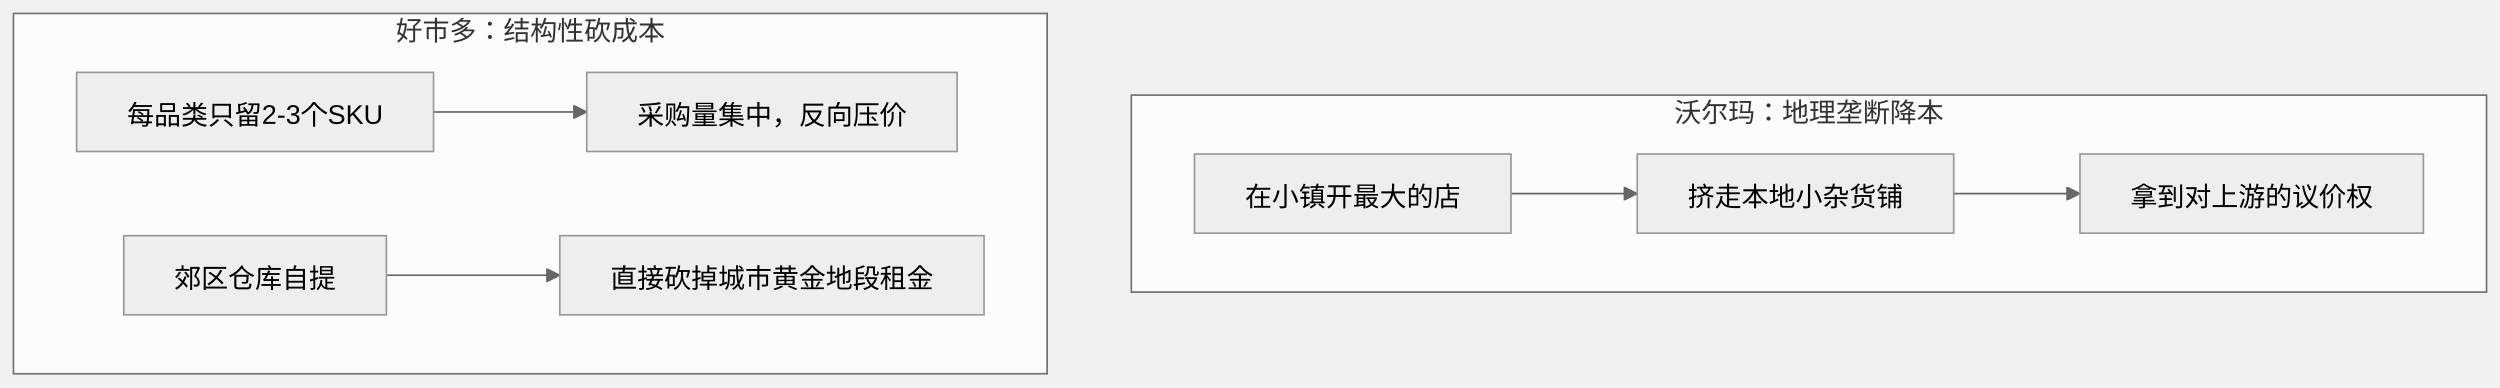
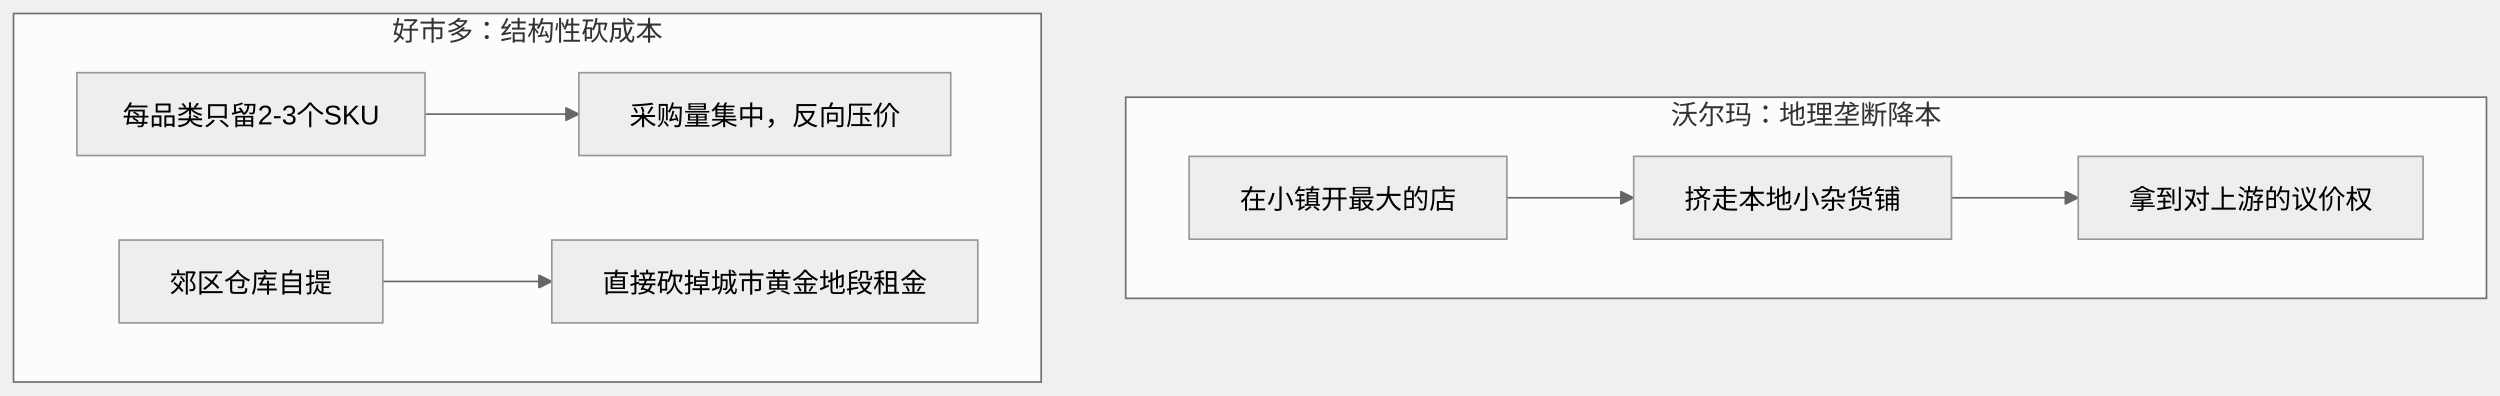
- <svg xmlns="http://www.w3.org/2000/svg" width="1485.031" height="230" id="my-svg" class="flowchart" style="max-width: 1485.03px; background-color: white;" viewBox="0 0 1485.031 230" role="graphics-document document" aria-roledescription="flowchart-v2">
-   <style>#my-svg{font-family:"trebuchet ms",verdana,arial,sans-serif;font-size:16px;fill:#000000;}@keyframes edge-animation-frame{from{stroke-dashoffset:0;}}@keyframes dash{to{stroke-dashoffset:0;}}#my-svg .edge-animation-slow{stroke-dasharray:9,5!important;stroke-dashoffset:900;animation:dash 50s linear infinite;stroke-linecap:round;}#my-svg .edge-animation-fast{stroke-dasharray:9,5!important;stroke-dashoffset:900;animation:dash 20s linear infinite;stroke-linecap:round;}#my-svg .error-icon{fill:#552222;}#my-svg .error-text{fill:#552222;stroke:#552222;}#my-svg .edge-thickness-normal{stroke-width:1px;}#my-svg .edge-thickness-thick{stroke-width:3.5px;}#my-svg .edge-pattern-solid{stroke-dasharray:0;}#my-svg .edge-thickness-invisible{stroke-width:0;fill:none;}#my-svg .edge-pattern-dashed{stroke-dasharray:3;}#my-svg .edge-pattern-dotted{stroke-dasharray:2;}#my-svg .marker{fill:#666;stroke:#666;}#my-svg .marker.cross{stroke:#666;}#my-svg svg{font-family:"trebuchet ms",verdana,arial,sans-serif;font-size:16px;}#my-svg p{margin:0;}#my-svg .label{font-family:"trebuchet ms",verdana,arial,sans-serif;color:#000000;}#my-svg .cluster-label text{fill:#333;}#my-svg .cluster-label span{color:#333;}#my-svg .cluster-label span p{background-color:transparent;}#my-svg .label text,#my-svg span{fill:#000000;color:#000000;}#my-svg .node rect,#my-svg .node circle,#my-svg .node ellipse,#my-svg .node polygon,#my-svg .node path{fill:#eee;stroke:#999;stroke-width:1px;}#my-svg .rough-node .label text,#my-svg .node .label text,#my-svg .image-shape .label,#my-svg .icon-shape .label{text-anchor:middle;}#my-svg .node .katex path{fill:#000;stroke:#000;stroke-width:1px;}#my-svg .rough-node .label,#my-svg .node .label,#my-svg .image-shape .label,#my-svg .icon-shape .label{text-align:center;}#my-svg .node.clickable{cursor:pointer;}#my-svg .root .anchor path{fill:#666!important;stroke-width:0;stroke:#666;}#my-svg .arrowheadPath{fill:#333333;}#my-svg .edgePath .path{stroke:#666;stroke-width:1px;}#my-svg .flowchart-link{stroke:#666;fill:none;}#my-svg .edgeLabel{background-color:white;text-align:center;}#my-svg .edgeLabel p{background-color:white;}#my-svg .edgeLabel rect{opacity:0.5;background-color:white;fill:white;}#my-svg .labelBkg{background-color:rgba(255, 255, 255, 0.5);}#my-svg .cluster rect{fill:hsl(0, 0%, 98.922%);stroke:#707070;stroke-width:1px;}#my-svg .cluster text{fill:#333;}#my-svg .cluster span{color:#333;}#my-svg div.mermaidTooltip{position:absolute;text-align:center;max-width:200px;padding:2px;font-family:"trebuchet ms",verdana,arial,sans-serif;font-size:12px;background:hsl(-160, 0%, 93.333%);border:1px solid #707070;border-radius:2px;pointer-events:none;z-index:100;}#my-svg .flowchartTitleText{text-anchor:middle;font-size:18px;fill:#000000;}#my-svg rect.text{fill:none;stroke-width:0;}#my-svg .icon-shape,#my-svg .image-shape{background-color:white;text-align:center;}#my-svg .icon-shape p,#my-svg .image-shape p{background-color:white;padding:2px;}#my-svg .icon-shape .label rect,#my-svg .image-shape .label rect{opacity:0.5;background-color:white;fill:white;}#my-svg .label-icon{display:inline-block;height:1em;overflow:visible;vertical-align:-0.125em;}#my-svg .node .label-icon path{fill:currentColor;stroke:revert;stroke-width:revert;}#my-svg .node .neo-node{stroke:#999;}#my-svg [data-look="neo"].node rect,#my-svg [data-look="neo"].cluster rect,#my-svg [data-look="neo"].node polygon{stroke:url(#my-svg-gradient);filter:drop-shadow( 1px 2px 2px rgba(185,185,185,1));}#my-svg [data-look="neo"].swimlane.cluster rect{filter:none;}#my-svg [data-look="neo"].node path{stroke:url(#my-svg-gradient);stroke-width:1px;}#my-svg [data-look="neo"].node .outer-path{filter:drop-shadow( 1px 2px 2px rgba(185,185,185,1));}#my-svg [data-look="neo"].node .neo-line path{stroke:#999;filter:none;}#my-svg [data-look="neo"].node circle{stroke:url(#my-svg-gradient);filter:drop-shadow( 1px 2px 2px rgba(185,185,185,1));}#my-svg [data-look="neo"].node circle .state-start{fill:#000000;}#my-svg [data-look="neo"].icon-shape .icon{fill:url(#my-svg-gradient);filter:drop-shadow( 1px 2px 2px rgba(185,185,185,1));}#my-svg [data-look="neo"].icon-shape .icon-neo path{stroke:url(#my-svg-gradient);filter:drop-shadow( 1px 2px 2px rgba(185,185,185,1));}#my-svg :root{--mermaid-font-family:"trebuchet ms",verdana,arial,sans-serif;}</style>
+ <svg xmlns="http://www.w3.org/2000/svg" width="1478.938" height="234" id="my-svg" class="flowchart" style="max-width: 1478.94px; background-color: white;" viewBox="0 0 1478.938 234" role="graphics-document document" aria-roledescription="flowchart-v2">
+   <style>#my-svg{font-family:"trebuchet ms",verdana,arial,sans-serif;font-size:16px;fill:#000000;}@keyframes edge-animation-frame{from{stroke-dashoffset:0;}}@keyframes dash{to{stroke-dashoffset:0;}}#my-svg .edge-animation-slow{stroke-dasharray:9,5!important;stroke-dashoffset:900;animation:dash 50s linear infinite;stroke-linecap:round;}#my-svg .edge-animation-fast{stroke-dasharray:9,5!important;stroke-dashoffset:900;animation:dash 20s linear infinite;stroke-linecap:round;}#my-svg .error-icon{fill:#552222;}#my-svg .error-text{fill:#552222;stroke:#552222;}#my-svg .edge-thickness-normal{stroke-width:1px;}#my-svg .edge-thickness-thick{stroke-width:3.5px;}#my-svg .edge-pattern-solid{stroke-dasharray:0;}#my-svg .edge-thickness-invisible{stroke-width:0;fill:none;}#my-svg .edge-pattern-dashed{stroke-dasharray:3;}#my-svg .edge-pattern-dotted{stroke-dasharray:2;}#my-svg .marker{fill:#666;stroke:#666;}#my-svg .marker.cross{stroke:#666;}#my-svg svg{font-family:"trebuchet ms",verdana,arial,sans-serif;font-size:16px;}#my-svg p{margin:0;}#my-svg .label{font-family:"trebuchet ms",verdana,arial,sans-serif;color:#000000;}#my-svg .cluster-label text{fill:#333;}#my-svg .cluster-label span{color:#333;}#my-svg .cluster-label span p{background-color:transparent;}#my-svg .label text,#my-svg span{fill:#000000;color:#000000;}#my-svg .node rect,#my-svg .node circle,#my-svg .node ellipse,#my-svg .node polygon,#my-svg .node path{fill:#eee;stroke:#999;stroke-width:1px;}#my-svg .rough-node .label text,#my-svg .node .label text,#my-svg .image-shape .label,#my-svg .icon-shape .label{text-anchor:middle;}#my-svg .node .katex path{fill:#000;stroke:#000;stroke-width:1px;}#my-svg .rough-node .label,#my-svg .node .label,#my-svg .image-shape .label,#my-svg .icon-shape .label{text-align:center;}#my-svg .node.clickable{cursor:pointer;}#my-svg .root .anchor path{fill:#666!important;stroke-width:0;stroke:#666;}#my-svg .arrowheadPath{fill:#333333;}#my-svg .edgePath .path{stroke:#666;stroke-width:1px;}#my-svg .flowchart-link{stroke:#666;fill:none;}#my-svg .edgeLabel{background-color:white;text-align:center;}#my-svg .edgeLabel p{background-color:white;}#my-svg .edgeLabel rect{opacity:0.5;background-color:white;fill:white;}#my-svg .labelBkg{background-color:rgba(255, 255, 255, 0.5);}#my-svg .cluster rect{fill:hsl(0, 0%, 98.922%);stroke:#707070;stroke-width:1px;}#my-svg .cluster text{fill:#333;}#my-svg .cluster span{color:#333;}#my-svg div.mermaidTooltip{position:absolute;text-align:center;max-width:200px;padding:2px;font-family:"trebuchet ms",verdana,arial,sans-serif;font-size:12px;background:hsl(-160, 0%, 93.333%);border:1px solid #707070;border-radius:2px;pointer-events:none;z-index:100;}#my-svg .flowchartTitleText{text-anchor:middle;font-size:18px;fill:#000000;}#my-svg rect.text{fill:none;stroke-width:0;}#my-svg .icon-shape,#my-svg .image-shape{background-color:white;text-align:center;}#my-svg .icon-shape p,#my-svg .image-shape p{background-color:white;padding:2px;}#my-svg .icon-shape .label rect,#my-svg .image-shape .label rect{opacity:0.5;background-color:white;fill:white;}#my-svg .label-icon{display:inline-block;height:1em;overflow:visible;vertical-align:-0.125em;}#my-svg .node .label-icon path{fill:currentColor;stroke:revert;stroke-width:revert;}#my-svg .node .neo-node{stroke:#999;}#my-svg [data-look="neo"].node rect,#my-svg [data-look="neo"].cluster rect,#my-svg [data-look="neo"].node polygon{stroke:url(#my-svg-gradient);filter:drop-shadow( 1px 2px 2px rgba(185,185,185,1));}#my-svg [data-look="neo"].node path{stroke:url(#my-svg-gradient);stroke-width:1px;}#my-svg [data-look="neo"].node .outer-path{filter:drop-shadow( 1px 2px 2px rgba(185,185,185,1));}#my-svg [data-look="neo"].node .neo-line path{stroke:#999;filter:none;}#my-svg [data-look="neo"].node circle{stroke:url(#my-svg-gradient);filter:drop-shadow( 1px 2px 2px rgba(185,185,185,1));}#my-svg [data-look="neo"].node circle .state-start{fill:#000000;}#my-svg [data-look="neo"].icon-shape .icon{fill:url(#my-svg-gradient);filter:drop-shadow( 1px 2px 2px rgba(185,185,185,1));}#my-svg [data-look="neo"].icon-shape .icon-neo path{stroke:url(#my-svg-gradient);filter:drop-shadow( 1px 2px 2px rgba(185,185,185,1));}#my-svg :root{--mermaid-font-family:"trebuchet ms",verdana,arial,sans-serif;}</style>
  <g>
    <marker id="my-svg_flowchart-v2-pointEnd" class="marker flowchart-v2" viewBox="0 0 10 10" refX="5" refY="5" markerUnits="userSpaceOnUse" markerWidth="8" markerHeight="8" orient="auto">
      <path d="M 0 0 L 10 5 L 0 10 z" class="arrowMarkerPath" style="stroke-width: 1; stroke-dasharray: 1, 0;" />
    </marker>
    <marker id="my-svg_flowchart-v2-pointStart" class="marker flowchart-v2" viewBox="0 0 10 10" refX="4.5" refY="5" markerUnits="userSpaceOnUse" markerWidth="8" markerHeight="8" orient="auto">
      <path d="M 0 5 L 10 10 L 10 0 z" class="arrowMarkerPath" style="stroke-width: 1; stroke-dasharray: 1, 0;" />
    </marker>
    <marker id="my-svg_flowchart-v2-pointEnd-margin" class="marker flowchart-v2" viewBox="0 0 11.5 14" refX="11.5" refY="7" markerUnits="userSpaceOnUse" markerWidth="10.5" markerHeight="14" orient="auto">
      <path d="M 0 0 L 11.5 7 L 0 14 z" class="arrowMarkerPath" style="stroke-width: 0; stroke-dasharray: 1, 0;" />
    </marker>
    <marker id="my-svg_flowchart-v2-pointStart-margin" class="marker flowchart-v2" viewBox="0 0 11.5 14" refX="1" refY="7" markerUnits="userSpaceOnUse" markerWidth="11.5" markerHeight="14" orient="auto">
      <polygon points="0,7 11.5,14 11.5,0" class="arrowMarkerPath" style="stroke-width: 0; stroke-dasharray: 1, 0;" />
    </marker>
    <marker id="my-svg_flowchart-v2-circleEnd" class="marker flowchart-v2" viewBox="0 0 10 10" refX="11" refY="5" markerUnits="userSpaceOnUse" markerWidth="11" markerHeight="11" orient="auto">
      <circle cx="5" cy="5" r="5" class="arrowMarkerPath" style="stroke-width: 1; stroke-dasharray: 1, 0;" />
    </marker>
    <marker id="my-svg_flowchart-v2-circleStart" class="marker flowchart-v2" viewBox="0 0 10 10" refX="-1" refY="5" markerUnits="userSpaceOnUse" markerWidth="11" markerHeight="11" orient="auto">
      <circle cx="5" cy="5" r="5" class="arrowMarkerPath" style="stroke-width: 1; stroke-dasharray: 1, 0;" />
    </marker>
    <marker id="my-svg_flowchart-v2-circleEnd-margin" class="marker flowchart-v2" viewBox="0 0 10 10" refY="5" refX="12.25" markerUnits="userSpaceOnUse" markerWidth="14" markerHeight="14" orient="auto">
      <circle cx="5" cy="5" r="5" class="arrowMarkerPath" style="stroke-width: 0; stroke-dasharray: 1, 0;" />
    </marker>
    <marker id="my-svg_flowchart-v2-circleStart-margin" class="marker flowchart-v2" viewBox="0 0 10 10" refX="-2" refY="5" markerUnits="userSpaceOnUse" markerWidth="14" markerHeight="14" orient="auto">
      <circle cx="5" cy="5" r="5" class="arrowMarkerPath" style="stroke-width: 0; stroke-dasharray: 1, 0;" />
    </marker>
    <marker id="my-svg_flowchart-v2-crossEnd" class="marker cross flowchart-v2" viewBox="0 0 11 11" refX="12" refY="5.2" markerUnits="userSpaceOnUse" markerWidth="11" markerHeight="11" orient="auto">
      <path d="M 1,1 l 9,9 M 10,1 l -9,9" class="arrowMarkerPath" style="stroke-width: 2; stroke-dasharray: 1, 0;" />
    </marker>
    <marker id="my-svg_flowchart-v2-crossStart" class="marker cross flowchart-v2" viewBox="0 0 11 11" refX="-1" refY="5.2" markerUnits="userSpaceOnUse" markerWidth="11" markerHeight="11" orient="auto">
      <path d="M 1,1 l 9,9 M 10,1 l -9,9" class="arrowMarkerPath" style="stroke-width: 2; stroke-dasharray: 1, 0;" />
    </marker>
    <marker id="my-svg_flowchart-v2-crossEnd-margin" class="marker cross flowchart-v2" viewBox="0 0 15 15" refX="17.7" refY="7.5" markerUnits="userSpaceOnUse" markerWidth="12" markerHeight="12" orient="auto">
      <path d="M 1,1 L 14,14 M 1,14 L 14,1" class="arrowMarkerPath" style="stroke-width: 2.5;" />
    </marker>
    <marker id="my-svg_flowchart-v2-crossStart-margin" class="marker cross flowchart-v2" viewBox="0 0 15 15" refX="-3.5" refY="7.5" markerUnits="userSpaceOnUse" markerWidth="12" markerHeight="12" orient="auto">
      <path d="M 1,1 L 14,14 M 1,14 L 14,1" class="arrowMarkerPath" style="stroke-width: 2.5; stroke-dasharray: 1, 0;" />
    </marker>
    <g class="root">
      <g class="clusters" />
      <g class="edgePaths" />
      <g class="edgeLabels" />
      <g class="nodes">
        <g class="root" transform="translate(0, 0)">
          <g class="clusters">
            <g class="cluster" id="my-svg-C1" data-look="classic">
-               <rect style="" x="8" y="8" width="614.031" height="214" />
-               <g class="cluster-label" transform="translate(235.0156, 8)">
+               <rect style="" x="8" y="8" width="607.938" height="218" />
+               <g class="cluster-label" transform="translate(231.9688, 8)">
                <g>
                  <rect class="background" style="stroke: none" />
                  <text y="-10.1" style="">
                    <tspan class="text-outer-tspan row" x="0" y="-0.1em" dy="1.1em">
                      <tspan font-style="normal" class="text-inner-tspan" font-weight="normal">好市多：结构性砍成本</tspan>
                    </tspan>
                  </text>
                </g>
              </g>
            </g>
          </g>
          <g class="edgePaths">
-             <path d="M257.531,66.5L263.781,66.5C270.031,66.5,282.531,66.5,297.031,66.5C311.531,66.5,328.031,66.5,336.281,66.5L344.531,66.5" id="my-svg-L_B1_B2_0" class="edge-thickness-normal edge-pattern-solid edge-thickness-normal edge-pattern-solid flowchart-link" style=";" data-edge="true" data-et="edge" data-id="L_B1_B2_0" data-points="W3sieCI6MjU3LjUzMTI1LCJ5Ijo2Ni41fSx7IngiOjI5NS4wMzEyNSwieSI6NjYuNX0seyJ4IjozNDguNTMxMjUsInkiOjY2LjV9XQ==" data-look="classic" marker-end="url(#my-svg_flowchart-v2-pointEnd)" />
-             <path d="M229.516,163.5L240.435,163.5C251.354,163.5,273.193,163.5,289.695,163.5C306.198,163.5,317.365,163.5,322.948,163.5L328.531,163.5" id="my-svg-L_B3_B4_0" class="edge-thickness-normal edge-pattern-solid edge-thickness-normal edge-pattern-solid flowchart-link" style=";" data-edge="true" data-et="edge" data-id="L_B3_B4_0" data-points="W3sieCI6MjI5LjUxNTYyNSwieSI6MTYzLjV9LHsieCI6Mjk1LjAzMTI1LCJ5IjoxNjMuNX0seyJ4IjozMzIuNTMxMjUsInkiOjE2My41fV0=" data-look="classic" marker-end="url(#my-svg_flowchart-v2-pointEnd)" />
+             <path d="M251.438,67.5L257.688,67.5C263.938,67.5,276.438,67.5,290.938,67.5C305.438,67.5,321.938,67.5,330.188,67.5L338.438,67.5" id="my-svg-L_B1_B2_0" class="edge-thickness-normal edge-pattern-solid edge-thickness-normal edge-pattern-solid flowchart-link" style=";" data-edge="true" data-et="edge" data-id="L_B1_B2_0" data-points="W3sieCI6MjUxLjQzNzUsInkiOjY3LjV9LHsieCI6Mjg4LjkzNzUsInkiOjY3LjV9LHsieCI6MzQyLjQzNzUsInkiOjY3LjV9XQ==" data-look="classic" marker-end="url(#my-svg_flowchart-v2-pointEnd)" />
+             <path d="M226.469,166.5L236.88,166.5C247.292,166.5,268.115,166.5,284.109,166.5C300.104,166.5,311.271,166.5,316.854,166.5L322.438,166.5" id="my-svg-L_B3_B4_0" class="edge-thickness-normal edge-pattern-solid edge-thickness-normal edge-pattern-solid flowchart-link" style=";" data-edge="true" data-et="edge" data-id="L_B3_B4_0" data-points="W3sieCI6MjI2LjQ2ODc1LCJ5IjoxNjYuNX0seyJ4IjoyODguOTM3NSwieSI6MTY2LjV9LHsieCI6MzI2LjQzNzUsInkiOjE2Ni41fV0=" data-look="classic" marker-end="url(#my-svg_flowchart-v2-pointEnd)" />
          </g>
          <g class="edgeLabels">
            <g class="edgeLabel">
              <g class="label" data-id="L_B1_B2_0" transform="translate(0, 0)">
                <text y="-10.1" text-anchor="middle">
                  <tspan class="text-outer-tspan row" x="0" y="-0.1em" dy="1.1em" text-anchor="middle" />
                </text>
              </g>
            </g>
            <g>
              <rect class="background" style="stroke: none" />
            </g>
            <g class="edgeLabel">
              <g class="label" data-id="L_B3_B4_0" transform="translate(0, 0)">
                <text y="-10.1" text-anchor="middle">
                  <tspan class="text-outer-tspan row" x="0" y="-0.1em" dy="1.1em" text-anchor="middle" />
                </text>
              </g>
            </g>
            <g>
              <rect class="background" style="stroke: none" />
            </g>
          </g>
          <g class="nodes">
-             <g class="node default" id="my-svg-flowchart-B1-3" data-look="classic" transform="translate(151.5156, 66.5)">
-               <rect class="basic label-container" style="" x="-106.016" y="-23.5" width="212.031" height="47" />
-               <g class="label" style="" transform="translate(0, -8.5)">
+             <g class="node default" id="my-svg-flowchart-B1-3" data-look="classic" transform="translate(148.4688, 67.5)">
+               <rect class="basic label-container" style="" x="-102.969" y="-24.5" width="205.938" height="49" />
+               <g class="label" style="" transform="translate(0, -9.5)">
                <rect />
                <g>
                  <rect class="background" style="stroke: none" />
                  <text y="-10.1" style="">
                    <tspan class="text-outer-tspan row" x="0" y="-0.1em" dy="1.1em">
                      <tspan font-style="normal" class="text-inner-tspan" font-weight="normal">每品类只留2-3个SKU</tspan>
                    </tspan>
                  </text>
                </g>
              </g>
            </g>
-             <g class="node default" id="my-svg-flowchart-B2-4" data-look="classic" transform="translate(458.5312, 66.5)">
-               <rect class="basic label-container" style="" x="-110" y="-23.5" width="220" height="47" />
-               <g class="label" style="" transform="translate(0, -8.5)">
+             <g class="node default" id="my-svg-flowchart-B2-4" data-look="classic" transform="translate(452.4375, 67.5)">
+               <rect class="basic label-container" style="" x="-110" y="-24.5" width="220" height="49" />
+               <g class="label" style="" transform="translate(0, -9.5)">
                <rect />
                <g>
                  <rect class="background" style="stroke: none" />
                  <text y="-10.1" style="">
                    <tspan class="text-outer-tspan row" x="0" y="-0.1em" dy="1.1em">
                      <tspan font-style="normal" class="text-inner-tspan" font-weight="normal">采购量集中，反向压价</tspan>
                    </tspan>
                  </text>
                </g>
              </g>
            </g>
-             <g class="node default" id="my-svg-flowchart-B3-5" data-look="classic" transform="translate(151.5156, 163.5)">
-               <rect class="basic label-container" style="" x="-78" y="-23.5" width="156" height="47" />
-               <g class="label" style="" transform="translate(0, -8.5)">
+             <g class="node default" id="my-svg-flowchart-B3-5" data-look="classic" transform="translate(148.4688, 166.5)">
+               <rect class="basic label-container" style="" x="-78" y="-24.5" width="156" height="49" />
+               <g class="label" style="" transform="translate(0, -9.5)">
                <rect />
                <g>
                  <rect class="background" style="stroke: none" />
                  <text y="-10.1" style="">
                    <tspan class="text-outer-tspan row" x="0" y="-0.1em" dy="1.1em">
                      <tspan font-style="normal" class="text-inner-tspan" font-weight="normal">郊区仓库自提</tspan>
                    </tspan>
                  </text>
                </g>
              </g>
            </g>
-             <g class="node default" id="my-svg-flowchart-B4-6" data-look="classic" transform="translate(458.5312, 163.5)">
-               <rect class="basic label-container" style="" x="-126" y="-23.5" width="252" height="47" />
-               <g class="label" style="" transform="translate(0, -8.5)">
+             <g class="node default" id="my-svg-flowchart-B4-6" data-look="classic" transform="translate(452.4375, 166.5)">
+               <rect class="basic label-container" style="" x="-126" y="-24.5" width="252" height="49" />
+               <g class="label" style="" transform="translate(0, -9.5)">
                <rect />
                <g>
                  <rect class="background" style="stroke: none" />
                  <text y="-10.1" style="">
                    <tspan class="text-outer-tspan row" x="0" y="-0.1em" dy="1.1em">
                      <tspan font-style="normal" class="text-inner-tspan" font-weight="normal">直接砍掉城市黄金地段租金</tspan>
                    </tspan>
                  </text>
                </g>
              </g>
            </g>
          </g>
        </g>
-         <g class="root" transform="translate(664.0312, 48.5)">
+         <g class="root" transform="translate(657.9375, 49.5)">
          <g class="clusters">
            <g class="cluster" id="my-svg-W" data-look="classic">
-               <rect style="" x="8" y="8" width="805" height="117" />
+               <rect style="" x="8" y="8" width="805" height="119" />
              <g class="cluster-label" transform="translate(330.5, 8)">
                <g>
                  <rect class="background" style="stroke: none" />
                  <text y="-10.1" style="">
                    <tspan class="text-outer-tspan row" x="0" y="-0.1em" dy="1.1em">
                      <tspan font-style="normal" class="text-inner-tspan" font-weight="normal">沃尔玛：地理垄断降本</tspan>
                    </tspan>
                  </text>
                </g>
              </g>
            </g>
          </g>
          <g class="edgePaths">
-             <path d="M233.5,66.5L239.75,66.5C246,66.5,258.5,66.5,270.333,66.5C282.167,66.5,293.333,66.5,298.917,66.5L304.5,66.5" id="my-svg-L_A1_A2_0" class="edge-thickness-normal edge-pattern-solid edge-thickness-normal edge-pattern-solid flowchart-link" style=";" data-edge="true" data-et="edge" data-id="L_A1_A2_0" data-points="W3sieCI6MjMzLjUsInkiOjY2LjV9LHsieCI6MjcxLCJ5Ijo2Ni41fSx7IngiOjMwOC41LCJ5Ijo2Ni41fV0=" data-look="classic" marker-end="url(#my-svg_flowchart-v2-pointEnd)" />
-             <path d="M496.5,66.5L502.75,66.5C509,66.5,521.5,66.5,533.333,66.5C545.167,66.5,556.333,66.5,561.917,66.5L567.5,66.5" id="my-svg-L_A2_A3_0" class="edge-thickness-normal edge-pattern-solid edge-thickness-normal edge-pattern-solid flowchart-link" style=";" data-edge="true" data-et="edge" data-id="L_A2_A3_0" data-points="W3sieCI6NDk2LjUsInkiOjY2LjV9LHsieCI6NTM0LCJ5Ijo2Ni41fSx7IngiOjU3MS41LCJ5Ijo2Ni41fV0=" data-look="classic" marker-end="url(#my-svg_flowchart-v2-pointEnd)" />
+             <path d="M233.5,67.5L239.75,67.5C246,67.5,258.5,67.5,270.333,67.5C282.167,67.5,293.333,67.5,298.917,67.5L304.5,67.5" id="my-svg-L_A1_A2_0" class="edge-thickness-normal edge-pattern-solid edge-thickness-normal edge-pattern-solid flowchart-link" style=";" data-edge="true" data-et="edge" data-id="L_A1_A2_0" data-points="W3sieCI6MjMzLjUsInkiOjY3LjV9LHsieCI6MjcxLCJ5Ijo2Ny41fSx7IngiOjMwOC41LCJ5Ijo2Ny41fV0=" data-look="classic" marker-end="url(#my-svg_flowchart-v2-pointEnd)" />
+             <path d="M496.5,67.5L502.75,67.5C509,67.5,521.5,67.5,533.333,67.5C545.167,67.5,556.333,67.5,561.917,67.5L567.5,67.5" id="my-svg-L_A2_A3_0" class="edge-thickness-normal edge-pattern-solid edge-thickness-normal edge-pattern-solid flowchart-link" style=";" data-edge="true" data-et="edge" data-id="L_A2_A3_0" data-points="W3sieCI6NDk2LjUsInkiOjY3LjV9LHsieCI6NTM0LCJ5Ijo2Ny41fSx7IngiOjU3MS41LCJ5Ijo2Ny41fV0=" data-look="classic" marker-end="url(#my-svg_flowchart-v2-pointEnd)" />
          </g>
          <g class="edgeLabels">
            <g class="edgeLabel">
              <g class="label" data-id="L_A1_A2_0" transform="translate(0, 0)">
                <text y="-10.1" text-anchor="middle">
                  <tspan class="text-outer-tspan row" x="0" y="-0.1em" dy="1.1em" text-anchor="middle" />
                </text>
              </g>
            </g>
            <g>
              <rect class="background" style="stroke: none" />
            </g>
            <g class="edgeLabel">
              <g class="label" data-id="L_A2_A3_0" transform="translate(0, 0)">
                <text y="-10.1" text-anchor="middle">
                  <tspan class="text-outer-tspan row" x="0" y="-0.1em" dy="1.1em" text-anchor="middle" />
                </text>
              </g>
            </g>
            <g>
              <rect class="background" style="stroke: none" />
            </g>
          </g>
          <g class="nodes">
-             <g class="node default" id="my-svg-flowchart-A1-0" data-look="classic" transform="translate(139.5, 66.5)">
-               <rect class="basic label-container" style="" x="-94" y="-23.5" width="188" height="47" />
-               <g class="label" style="" transform="translate(0, -8.5)">
+             <g class="node default" id="my-svg-flowchart-A1-0" data-look="classic" transform="translate(139.5, 67.5)">
+               <rect class="basic label-container" style="" x="-94" y="-24.5" width="188" height="49" />
+               <g class="label" style="" transform="translate(0, -9.5)">
                <rect />
                <g>
                  <rect class="background" style="stroke: none" />
                  <text y="-10.1" style="">
                    <tspan class="text-outer-tspan row" x="0" y="-0.1em" dy="1.1em">
                      <tspan font-style="normal" class="text-inner-tspan" font-weight="normal">在小镇开最大的店</tspan>
                    </tspan>
                  </text>
                </g>
              </g>
            </g>
-             <g class="node default" id="my-svg-flowchart-A2-1" data-look="classic" transform="translate(402.5, 66.5)">
-               <rect class="basic label-container" style="" x="-94" y="-23.5" width="188" height="47" />
-               <g class="label" style="" transform="translate(0, -8.5)">
+             <g class="node default" id="my-svg-flowchart-A2-1" data-look="classic" transform="translate(402.5, 67.5)">
+               <rect class="basic label-container" style="" x="-94" y="-24.5" width="188" height="49" />
+               <g class="label" style="" transform="translate(0, -9.5)">
                <rect />
                <g>
                  <rect class="background" style="stroke: none" />
                  <text y="-10.1" style="">
                    <tspan class="text-outer-tspan row" x="0" y="-0.1em" dy="1.1em">
                      <tspan font-style="normal" class="text-inner-tspan" font-weight="normal">挤走本地小杂货铺</tspan>
                    </tspan>
                  </text>
                </g>
              </g>
            </g>
-             <g class="node default" id="my-svg-flowchart-A3-2" data-look="classic" transform="translate(673.5, 66.5)">
-               <rect class="basic label-container" style="" x="-102" y="-23.5" width="204" height="47" />
-               <g class="label" style="" transform="translate(0, -8.5)">
+             <g class="node default" id="my-svg-flowchart-A3-2" data-look="classic" transform="translate(673.5, 67.5)">
+               <rect class="basic label-container" style="" x="-102" y="-24.5" width="204" height="49" />
+               <g class="label" style="" transform="translate(0, -9.5)">
                <rect />
                <g>
                  <rect class="background" style="stroke: none" />
                  <text y="-10.1" style="">
                    <tspan class="text-outer-tspan row" x="0" y="-0.1em" dy="1.1em">
                      <tspan font-style="normal" class="text-inner-tspan" font-weight="normal">拿到对上游的议价权</tspan>
                    </tspan>
                  </text>
                </g>
              </g>
            </g>
          </g>
        </g>
      </g>
    </g>
  </g>
  <defs>
    <filter id="my-svg-drop-shadow" height="130%" width="130%">
      <feDropShadow dx="4" dy="4" stdDeviation="0" flood-opacity="0.06" flood-color="#000000" />
    </filter>
  </defs>
  <defs>
    <filter id="my-svg-drop-shadow-small" height="150%" width="150%">
      <feDropShadow dx="2" dy="2" stdDeviation="0" flood-opacity="0.06" flood-color="#000000" />
    </filter>
  </defs>
  <linearGradient id="my-svg-gradient" gradientUnits="objectBoundingBox" x1="0%" y1="0%" x2="100%" y2="0%">
    <stop offset="0%" stop-color="hsl(0, 0%, 83.333%)" stop-opacity="1" />
    <stop offset="100%" stop-color="hsl(0, 0%, 88.922%)" stop-opacity="1" />
  </linearGradient>
</svg>
